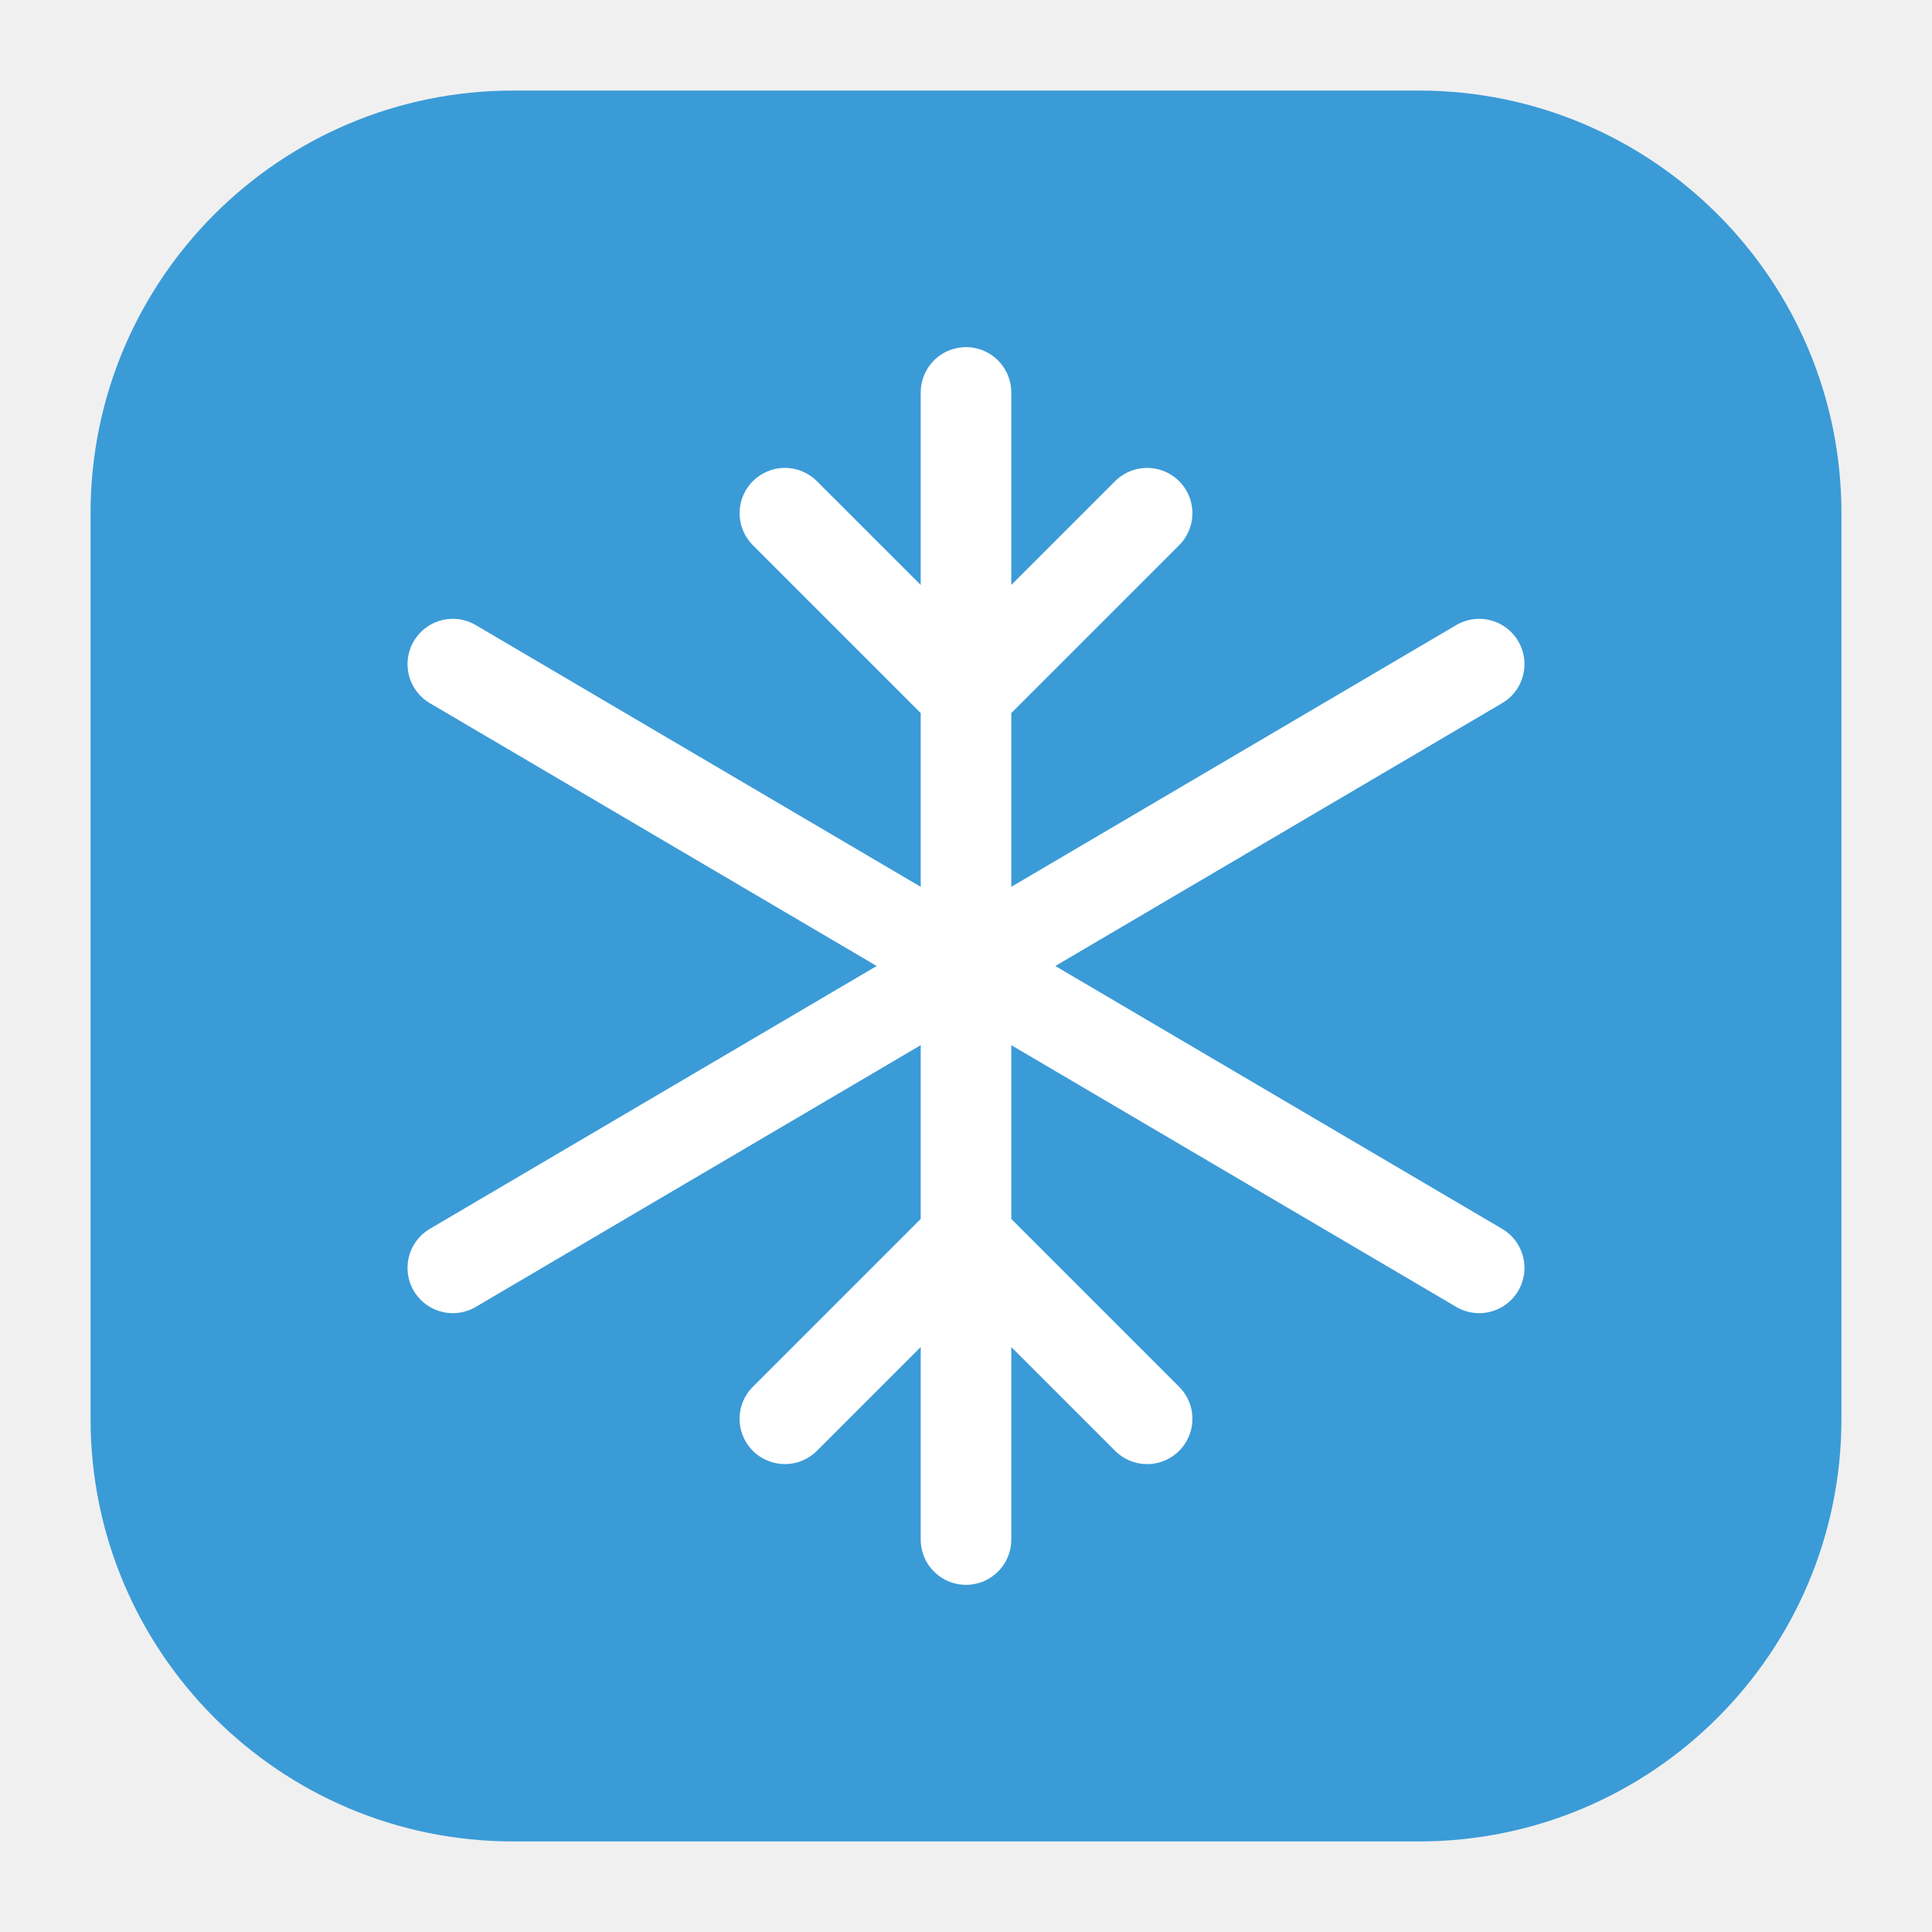
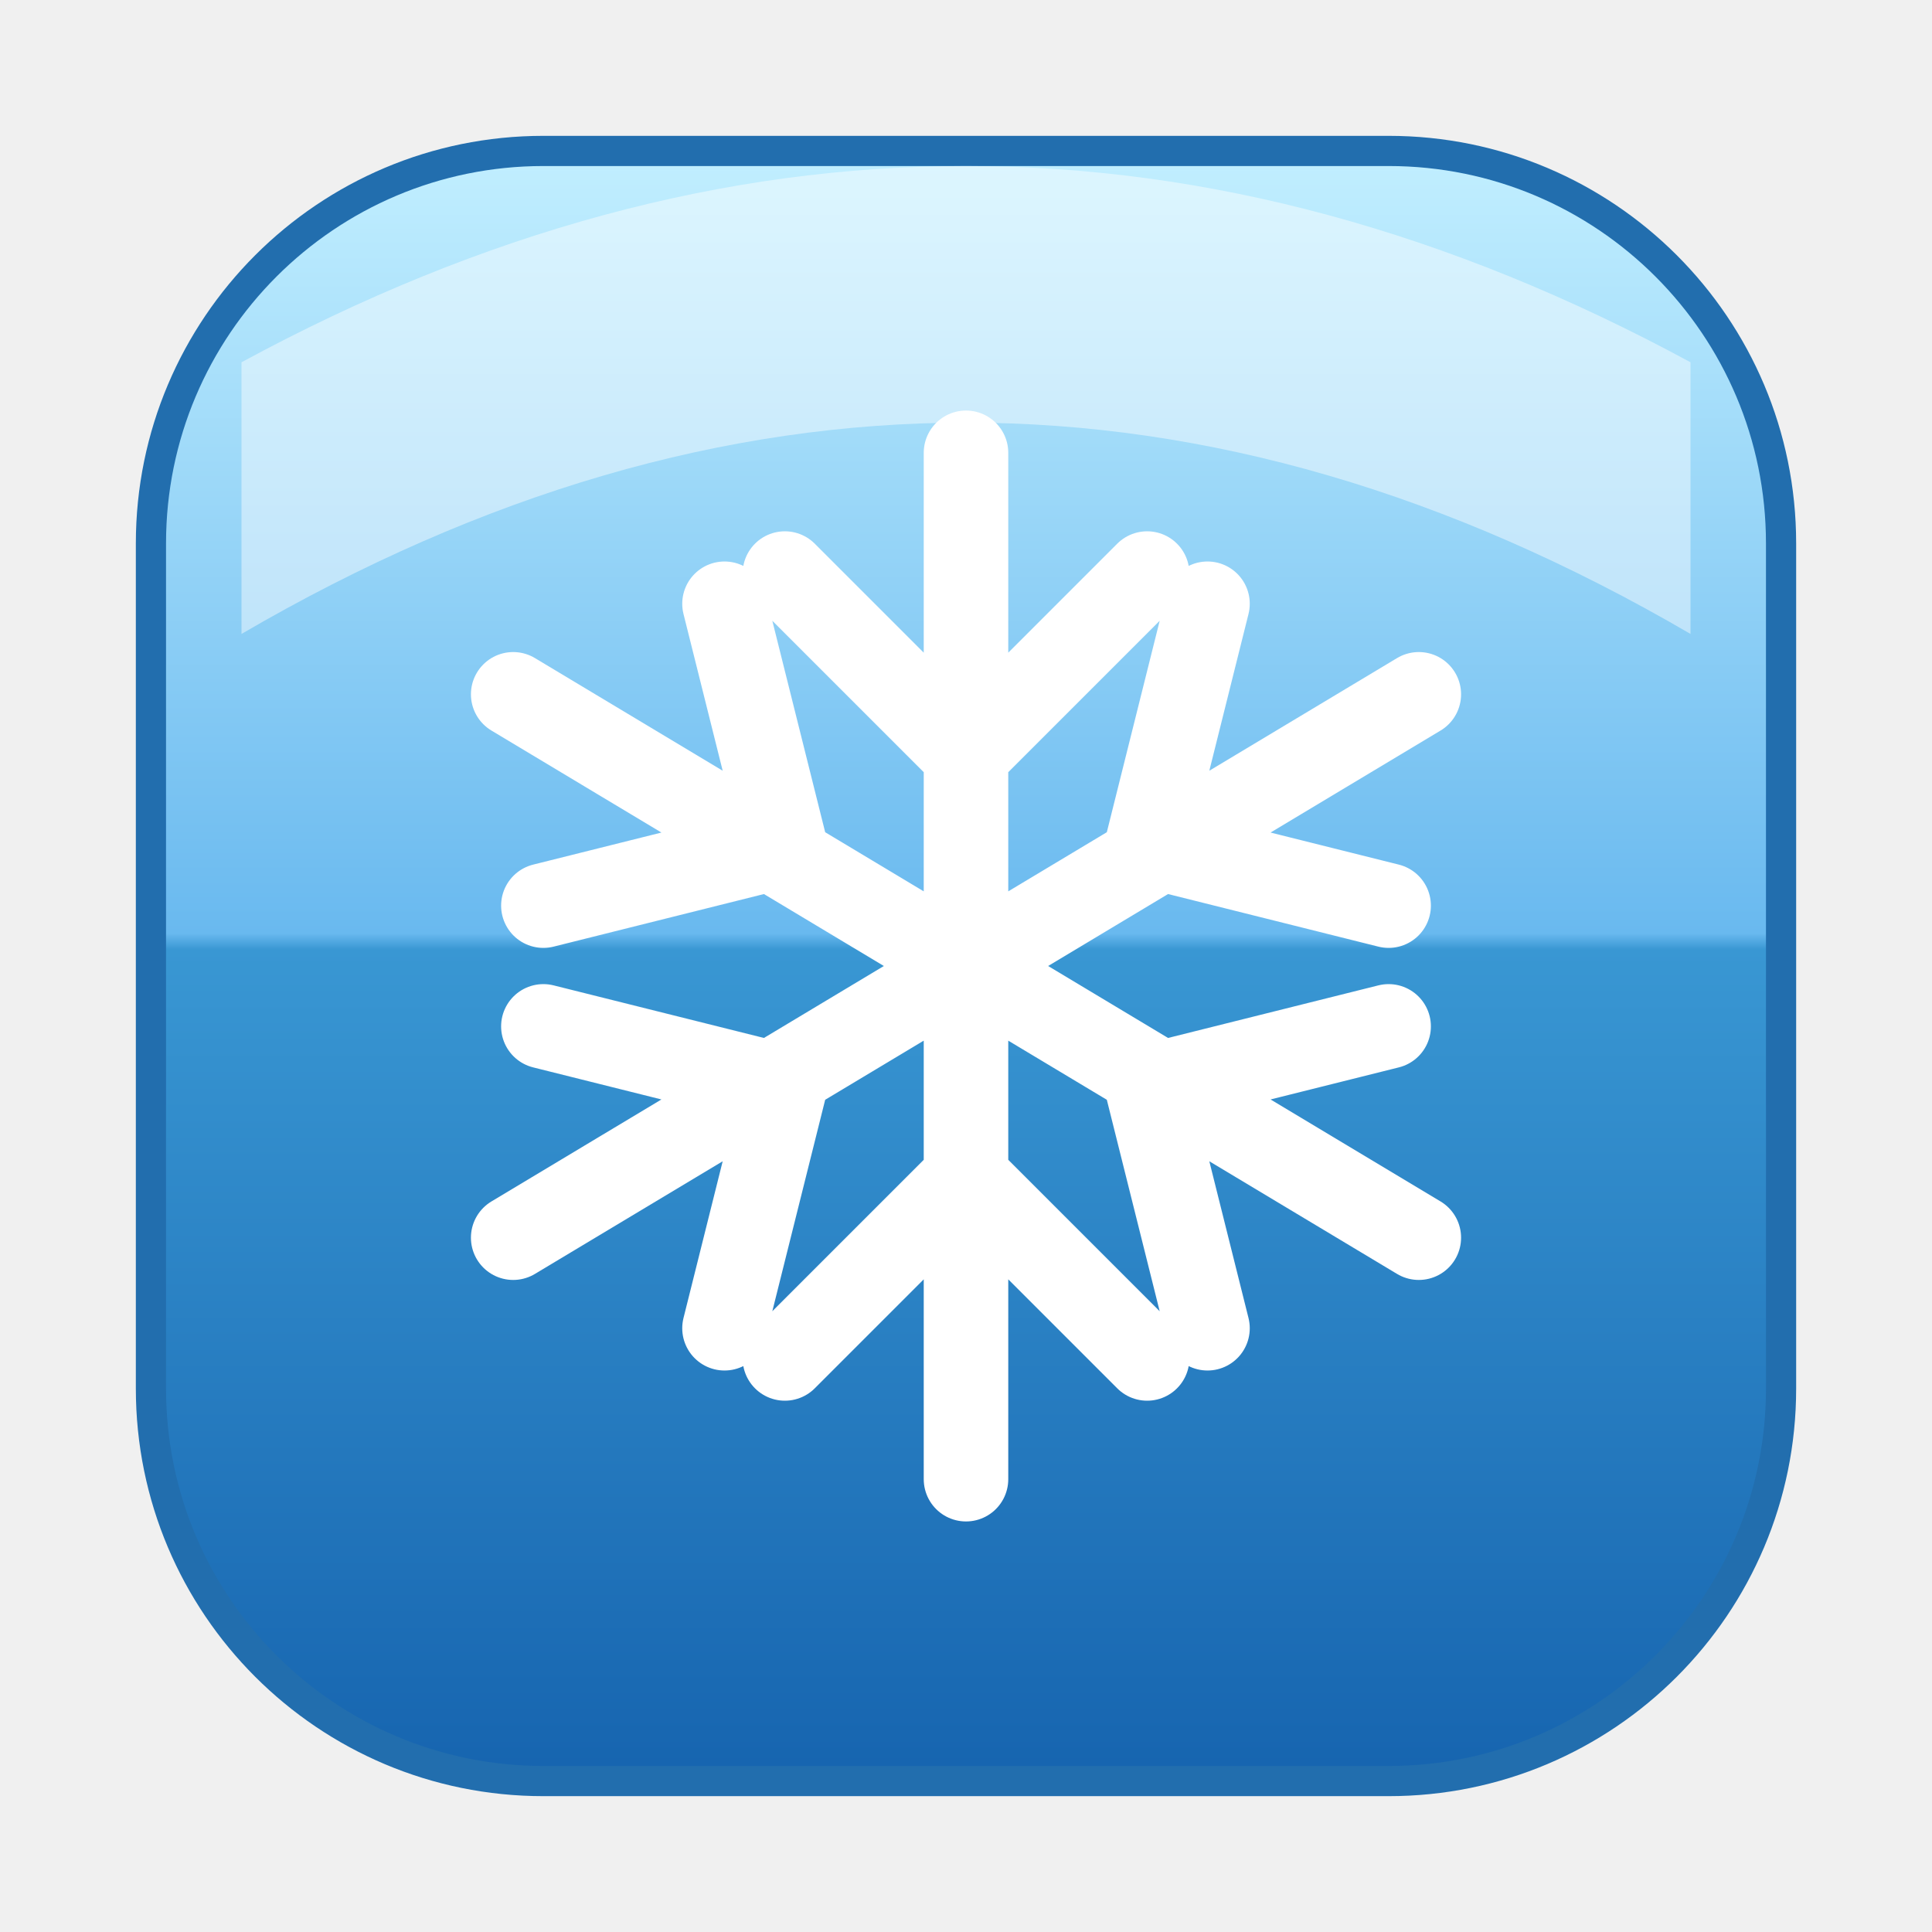
<svg xmlns="http://www.w3.org/2000/svg" viewBox="0 0 64 64">
-   <rect x="3" y="3" width="58" height="58" rx="14" fill="#3b9bd7" />
-   <path d="M32 13v38M15 22l34 20M15 42l34-20M26 17l6 6 6-6M26 47l6-6 6 6" fill="none" stroke="white" stroke-width="3" stroke-linecap="round" stroke-linejoin="round" />
+   <defs>
+     <linearGradient id="blue" x2="0" y2="1">
+       <stop stop-color="#c2efff" />
+       <stop offset=".48" stop-color="#69b9ef" />
+       <stop offset=".49" stop-color="#3997d3" />
+       <stop offset="1" stop-color="#1664af" />
+     </linearGradient>
+   </defs>
+   <rect x="5" y="5" width="54" height="54" rx="13" fill="url(#blue)" stroke="#226eae" />
+   <path d="M8 21Q32 7 56 21V12Q32-1 8 12Z" fill="#fff" opacity=".45" />
+   <g stroke="#fff" fill="none" stroke-width="2.8" stroke-linecap="round" stroke-linejoin="round">
+     <path d="M32 15v34M17 23l30 18M17 41l30-18M26 19l6 6 6-6M26 45l6-6 6 6M18 30l8-2-2-8M40 44l-2-8 8-2M24 44l2-8-8-2M46 30l-8-2 2-8" />
+   </g>
</svg>
